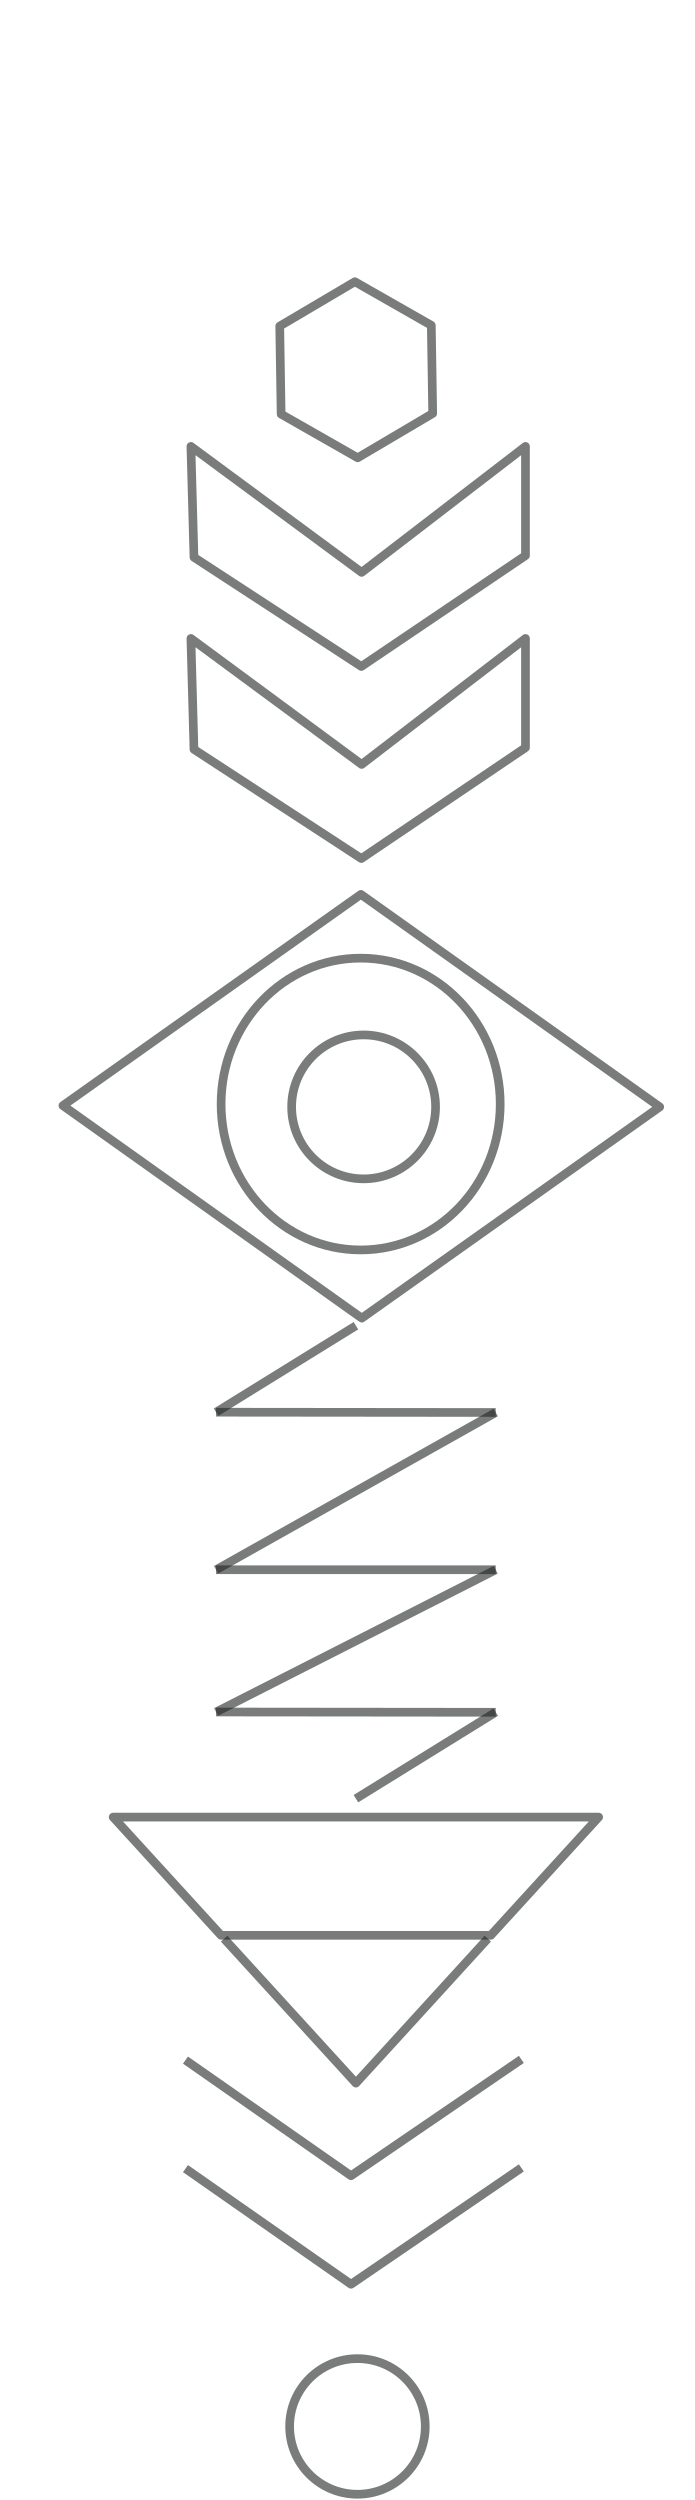
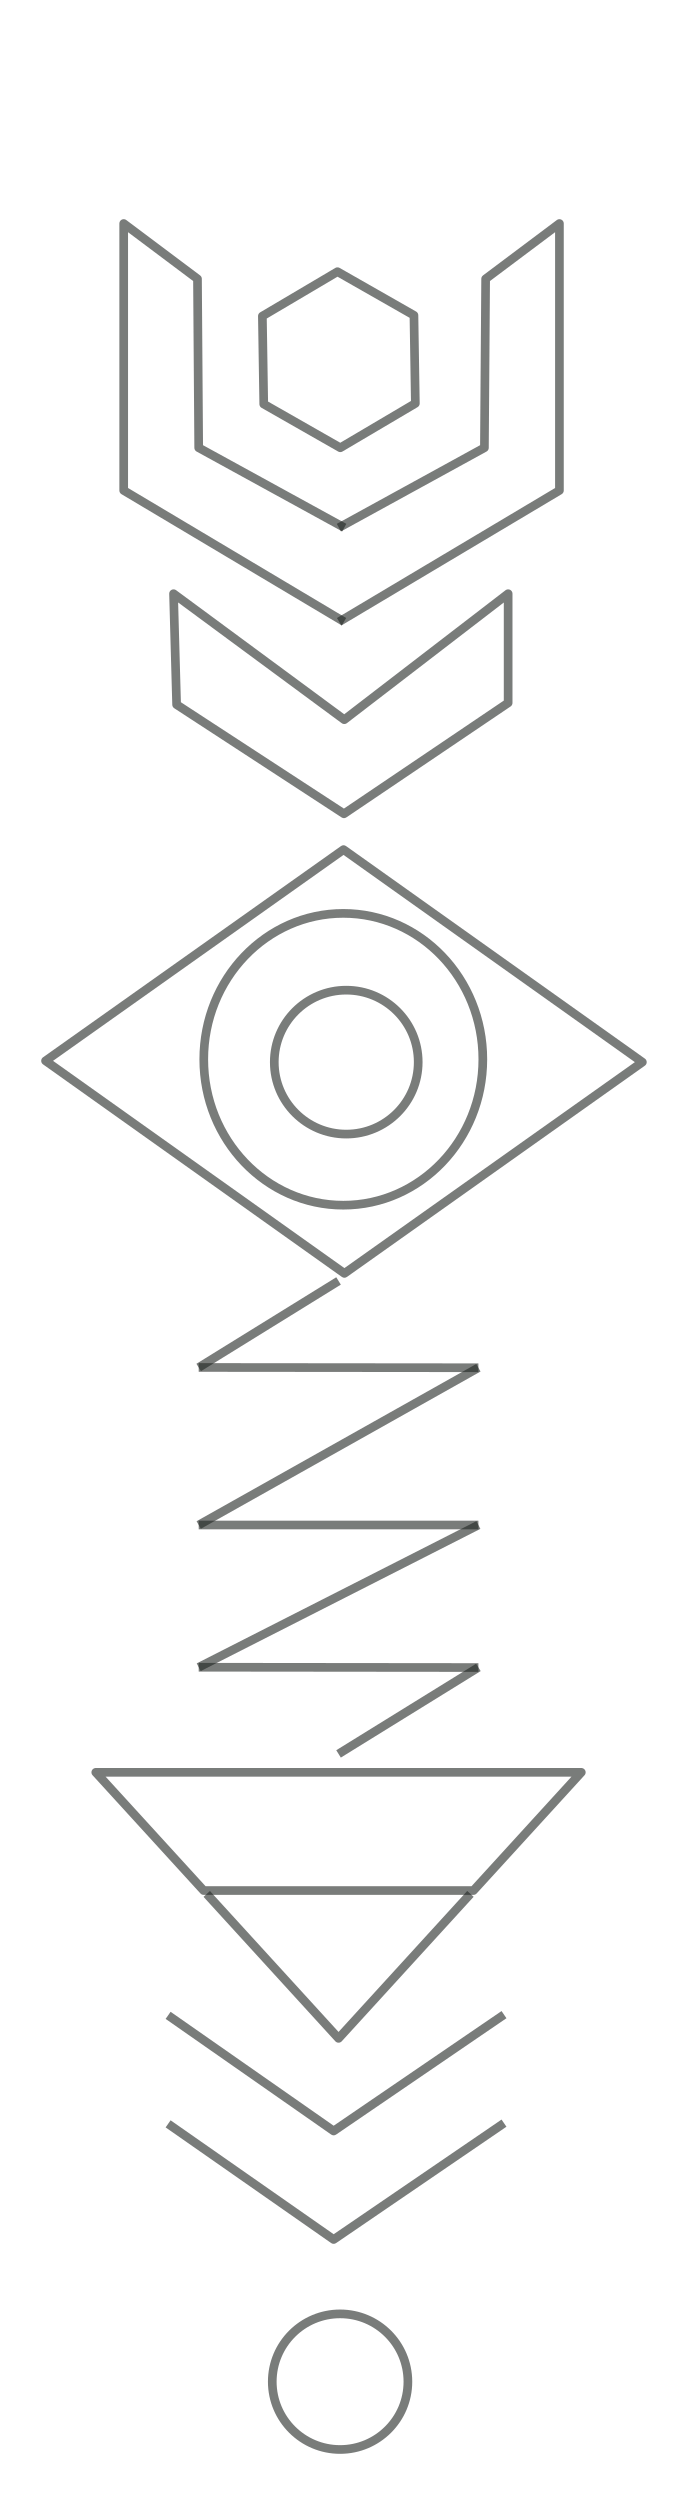
- <svg xmlns="http://www.w3.org/2000/svg" version="1.1" id="Layer_1" zoomAndPan="disable" x="0px" y="0px" width="40px" height="144px" viewBox="27.753 -2.578 40 144" enable-background="new 27.753 -2.578 40 144" xml:space="preserve">
-   <polygon opacity="0.6" fill="none" stroke="#202422" stroke-width="0.5" stroke-linejoin="round" enable-background="new    " points="  62.236,102.087 56.021,108.896 40.485,108.896 34.27,102.087 " />
-   <path opacity="0.6" fill="none" stroke="#202422" stroke-width="0.5" stroke-linejoin="round" enable-background="new    " d="  M51.944,57.574" />
-   <path opacity="0.6" fill="none" stroke="#202422" stroke-width="0.5" stroke-linejoin="round" enable-background="new    " d="  M44.834,57.669" />
-   <path opacity="0.6" fill="none" stroke="#202422" stroke-width="0.5" stroke-linejoin="round" enable-background="new    " d="  M42.722,64.771" />
-   <path opacity="0.6" fill="none" stroke="#202422" stroke-width="0.5" stroke-linejoin="round" enable-background="new    " d="  M48.527,69.066" />
-   <path opacity="0.6" fill="none" stroke="#202422" stroke-width="0.5" stroke-linejoin="round" enable-background="new    " d="  M54.222,64.619" />
-   <ellipse opacity="0.6" fill="none" stroke="#202422" stroke-width="0.5" stroke-linejoin="round" enable-background="new    " cx="48.527" cy="61.015" rx="8.038" ry="8.404" />
-   <ellipse opacity="0.6" fill="none" stroke="#202422" stroke-width="0.5" stroke-linejoin="round" enable-background="new    " cx="48.697" cy="61.179" rx="4.145" ry="4.145" />
-   <polyline opacity="0.6" fill="none" stroke="#202422" stroke-width="0.5" stroke-linejoin="round" enable-background="new    " points="  40.661,109.09 48.253,117.41 55.849,109.086 " />
-   <polygon opacity="0.6" fill="none" stroke="#202422" stroke-width="0.5" stroke-linejoin="round" enable-background="new    " points="  48.354,23.791 43.946,21.276 43.866,16.206 48.192,13.649 52.596,16.161 52.677,21.237 " />
-   <polygon opacity="0.6" fill="none" stroke="#202422" stroke-width="0.5" stroke-linejoin="round" enable-background="new    " points="  48.565,35.812 38.926,29.523 38.749,23.135 48.582,30.392 58.021,23.135 58.021,29.424 " />
-   <polygon opacity="0.6" fill="none" stroke="#202422" stroke-width="0.5" stroke-linejoin="round" enable-background="new    " points="  48.565,46.874 38.926,40.586 38.749,34.197 48.584,41.454 58.021,34.197 58.021,40.486 " />
-   <polyline opacity="0.6" fill="none" stroke="#202422" stroke-width="0.5" stroke-linejoin="round" enable-background="new    " points="  57.783,116.043 47.971,122.745 38.436,116.084 " />
-   <polyline opacity="0.6" fill="none" stroke="#202422" stroke-width="0.5" stroke-linejoin="round" enable-background="new    " points="  57.783,122.293 47.971,128.995 38.436,122.334 " />
-   <path opacity="0.6" fill="none" stroke="#202422" stroke-width="0.5" stroke-linejoin="round" enable-background="new    " d="  M54.878,95.64" />
-   <line opacity="0.6" fill="none" stroke="#202422" stroke-width="0.5" stroke-linejoin="round" enable-background="new    " x1="40.198" y1="78.765" x2="48.253" y2="73.782" />
-   <line opacity="0.6" fill="none" stroke="#202422" stroke-width="0.5" stroke-linejoin="round" enable-background="new    " x1="48.253" y1="101.026" x2="56.308" y2="96.042" />
-   <line opacity="0.6" fill="none" stroke="#202422" stroke-width="0.5" stroke-linejoin="round" enable-background="new    " x1="40.198" y1="78.765" x2="56.308" y2="78.782" />
-   <line opacity="0.6" fill="none" stroke="#202422" stroke-width="0.5" stroke-linejoin="round" enable-background="new    " x1="40.198" y1="96.033" x2="56.308" y2="96.05" />
-   <line opacity="0.6" fill="none" stroke="#202422" stroke-width="0.5" stroke-linejoin="round" enable-background="new    " x1="56.308" y1="78.782" x2="40.198" y2="87.84" />
-   <line opacity="0.6" fill="none" stroke="#202422" stroke-width="0.5" stroke-linejoin="round" enable-background="new    " x1="40.198" y1="87.84" x2="56.308" y2="87.84" />
-   <line opacity="0.6" fill="none" stroke="#202422" stroke-width="0.5" stroke-linejoin="round" enable-background="new    " x1="56.308" y1="87.84" x2="40.198" y2="96.033" />
-   <path opacity="0.6" fill="none" stroke="#202422" stroke-width="0.5" stroke-linejoin="round" enable-background="new    " d="  M56.057,132.276" />
-   <path opacity="0.6" fill="none" stroke="#202422" stroke-width="0.5" stroke-linejoin="round" enable-background="new    " d="  M40.521,132.276" />
-   <polygon opacity="0.6" fill="none" stroke="#202422" stroke-width="0.5" stroke-linejoin="round" points="65.753,61.179   48.591,73.347 31.376,61.104 48.54,48.937 " />
-   <circle opacity="0.6" fill="none" stroke="#202422" stroke-width="0.5" stroke-linejoin="round" stroke-miterlimit="10" cx="48.342" cy="137.185" r="3.906" />
+ <svg xmlns="http://www.w3.org/2000/svg" version="1.1" id="Layer_1" zoomAndPan="disable" x="0px" y="0px" width="40px" height="144px" viewBox="0 0 40 144" enable-background="new 0 0 40 144" xml:space="preserve">
+   <polygon opacity="0.6" fill="none" stroke="#202422" stroke-width="0.5" stroke-linejoin="round" enable-background="new    " points="  33.483,102.087 27.269,108.896 11.731,108.896 5.517,102.087 " />
+   <path opacity="0.6" fill="none" stroke="#202422" stroke-width="0.5" stroke-linejoin="round" enable-background="new    " d="  M23.19,57.574" />
+   <path opacity="0.6" fill="none" stroke="#202422" stroke-width="0.5" stroke-linejoin="round" enable-background="new    " d="  M16.081,57.669" />
+   <path opacity="0.6" fill="none" stroke="#202422" stroke-width="0.5" stroke-linejoin="round" enable-background="new    " d="  M13.97,64.771" />
+   <path opacity="0.6" fill="none" stroke="#202422" stroke-width="0.5" stroke-linejoin="round" enable-background="new    " d="  M19.774,69.066" />
+   <path opacity="0.6" fill="none" stroke="#202422" stroke-width="0.5" stroke-linejoin="round" enable-background="new    " d="  M25.47,64.619" />
+   <ellipse opacity="0.6" fill="none" stroke="#202422" stroke-width="0.5" stroke-linejoin="round" enable-background="new    " cx="19.774" cy="61.015" rx="8.037" ry="8.404" />
+   <ellipse opacity="0.6" fill="none" stroke="#202422" stroke-width="0.5" stroke-linejoin="round" enable-background="new    " cx="19.944" cy="61.179" rx="4.145" ry="4.145" />
+   <polyline opacity="0.6" fill="none" stroke="#202422" stroke-width="0.5" stroke-linejoin="round" enable-background="new    " points="  11.908,109.09 19.5,117.41 27.097,109.086 " />
+   <polygon opacity="0.6" fill="none" stroke="#202422" stroke-width="0.5" stroke-linejoin="round" enable-background="new    " points="  19.601,25.791 15.192,23.276 15.113,18.206 19.438,15.649 23.843,18.161 23.924,23.237 " />
+   <path opacity="0.6" fill="none" stroke="#202422" stroke-width="0.5" stroke-linejoin="round" enable-background="new    " d="  M29.269,23.135" />
+   <path opacity="0.6" fill="none" stroke="#202422" stroke-width="0.5" stroke-linejoin="round" enable-background="new    " d="  M25.338,26.157" />
+   <polyline opacity="0.6" fill="none" stroke="#202422" stroke-width="0.5" stroke-linejoin="round" enable-background="new    " points="  19.812,35.812 7.125,28.25 7.125,12.875 11.375,16.062 11.445,25.791 19.829,30.392 " />
+   <polygon opacity="0.6" fill="none" stroke="#202422" stroke-width="0.5" stroke-linejoin="round" enable-background="new    " points="  19.812,46.874 10.173,40.586 9.996,34.197 19.831,41.454 29.269,34.197 29.269,40.486 " />
+   <polyline opacity="0.6" fill="none" stroke="#202422" stroke-width="0.5" stroke-linejoin="round" enable-background="new    " points="  29.03,116.043 19.218,122.745 9.683,116.084 " />
+   <polyline opacity="0.6" fill="none" stroke="#202422" stroke-width="0.5" stroke-linejoin="round" enable-background="new    " points="  29.03,122.293 19.218,128.995 9.683,122.334 " />
+   <path opacity="0.6" fill="none" stroke="#202422" stroke-width="0.5" stroke-linejoin="round" enable-background="new    " d="  M26.125,95.641" />
+   <line opacity="0.6" fill="none" stroke="#202422" stroke-width="0.5" stroke-linejoin="round" enable-background="new    " x1="11.445" y1="78.766" x2="19.5" y2="73.782" />
+   <line opacity="0.6" fill="none" stroke="#202422" stroke-width="0.5" stroke-linejoin="round" enable-background="new    " x1="19.5" y1="101.025" x2="27.556" y2="96.042" />
+   <line opacity="0.6" fill="none" stroke="#202422" stroke-width="0.5" stroke-linejoin="round" enable-background="new    " x1="11.445" y1="78.766" x2="27.556" y2="78.782" />
+   <line opacity="0.6" fill="none" stroke="#202422" stroke-width="0.5" stroke-linejoin="round" enable-background="new    " x1="11.445" y1="96.033" x2="27.556" y2="96.05" />
+   <line opacity="0.6" fill="none" stroke="#202422" stroke-width="0.5" stroke-linejoin="round" enable-background="new    " x1="27.556" y1="78.782" x2="11.445" y2="87.84" />
+   <line opacity="0.6" fill="none" stroke="#202422" stroke-width="0.5" stroke-linejoin="round" enable-background="new    " x1="11.445" y1="87.84" x2="27.556" y2="87.84" />
+   <line opacity="0.6" fill="none" stroke="#202422" stroke-width="0.5" stroke-linejoin="round" enable-background="new    " x1="27.556" y1="87.84" x2="11.445" y2="96.033" />
+   <path opacity="0.6" fill="none" stroke="#202422" stroke-width="0.5" stroke-linejoin="round" enable-background="new    " d="  M27.304,132.275" />
+   <path opacity="0.6" fill="none" stroke="#202422" stroke-width="0.5" stroke-linejoin="round" enable-background="new    " d="  M11.769,132.275" />
+   <polygon opacity="0.6" fill="none" stroke="#202422" stroke-width="0.5" stroke-linejoin="round" enable-background="new    " points="  37,61.179 19.838,73.348 2.623,61.104 19.787,48.937 " />
+   <circle opacity="0.6" fill="none" stroke="#202422" stroke-width="0.5" stroke-linejoin="round" stroke-miterlimit="10" enable-background="new    " cx="19.589" cy="137.185" r="3.906" />
+   <polyline opacity="0.6" fill="none" stroke="#202422" stroke-width="0.5" stroke-linejoin="round" enable-background="new    " points="  19.519,30.392 27.902,25.791 27.973,16.062 32.223,12.875 32.223,28.25 19.536,35.812 " />
</svg>
